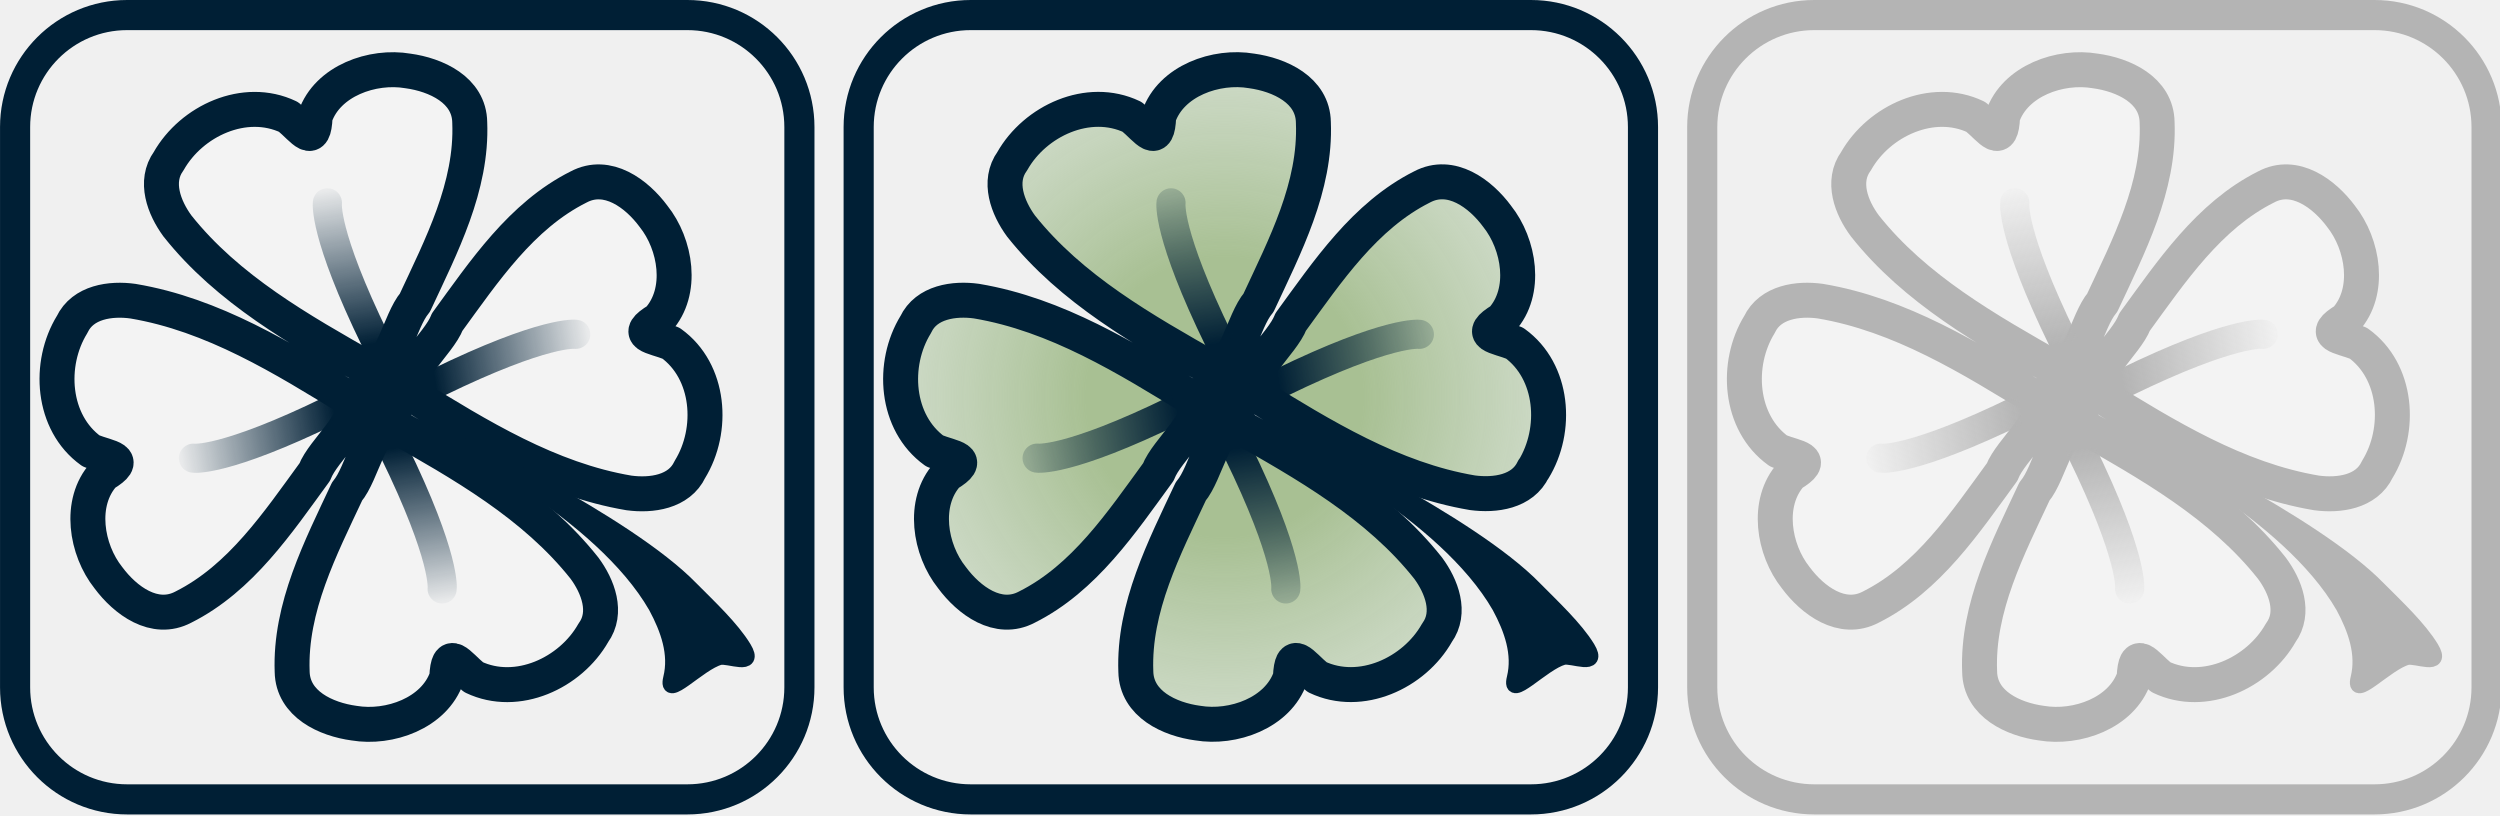
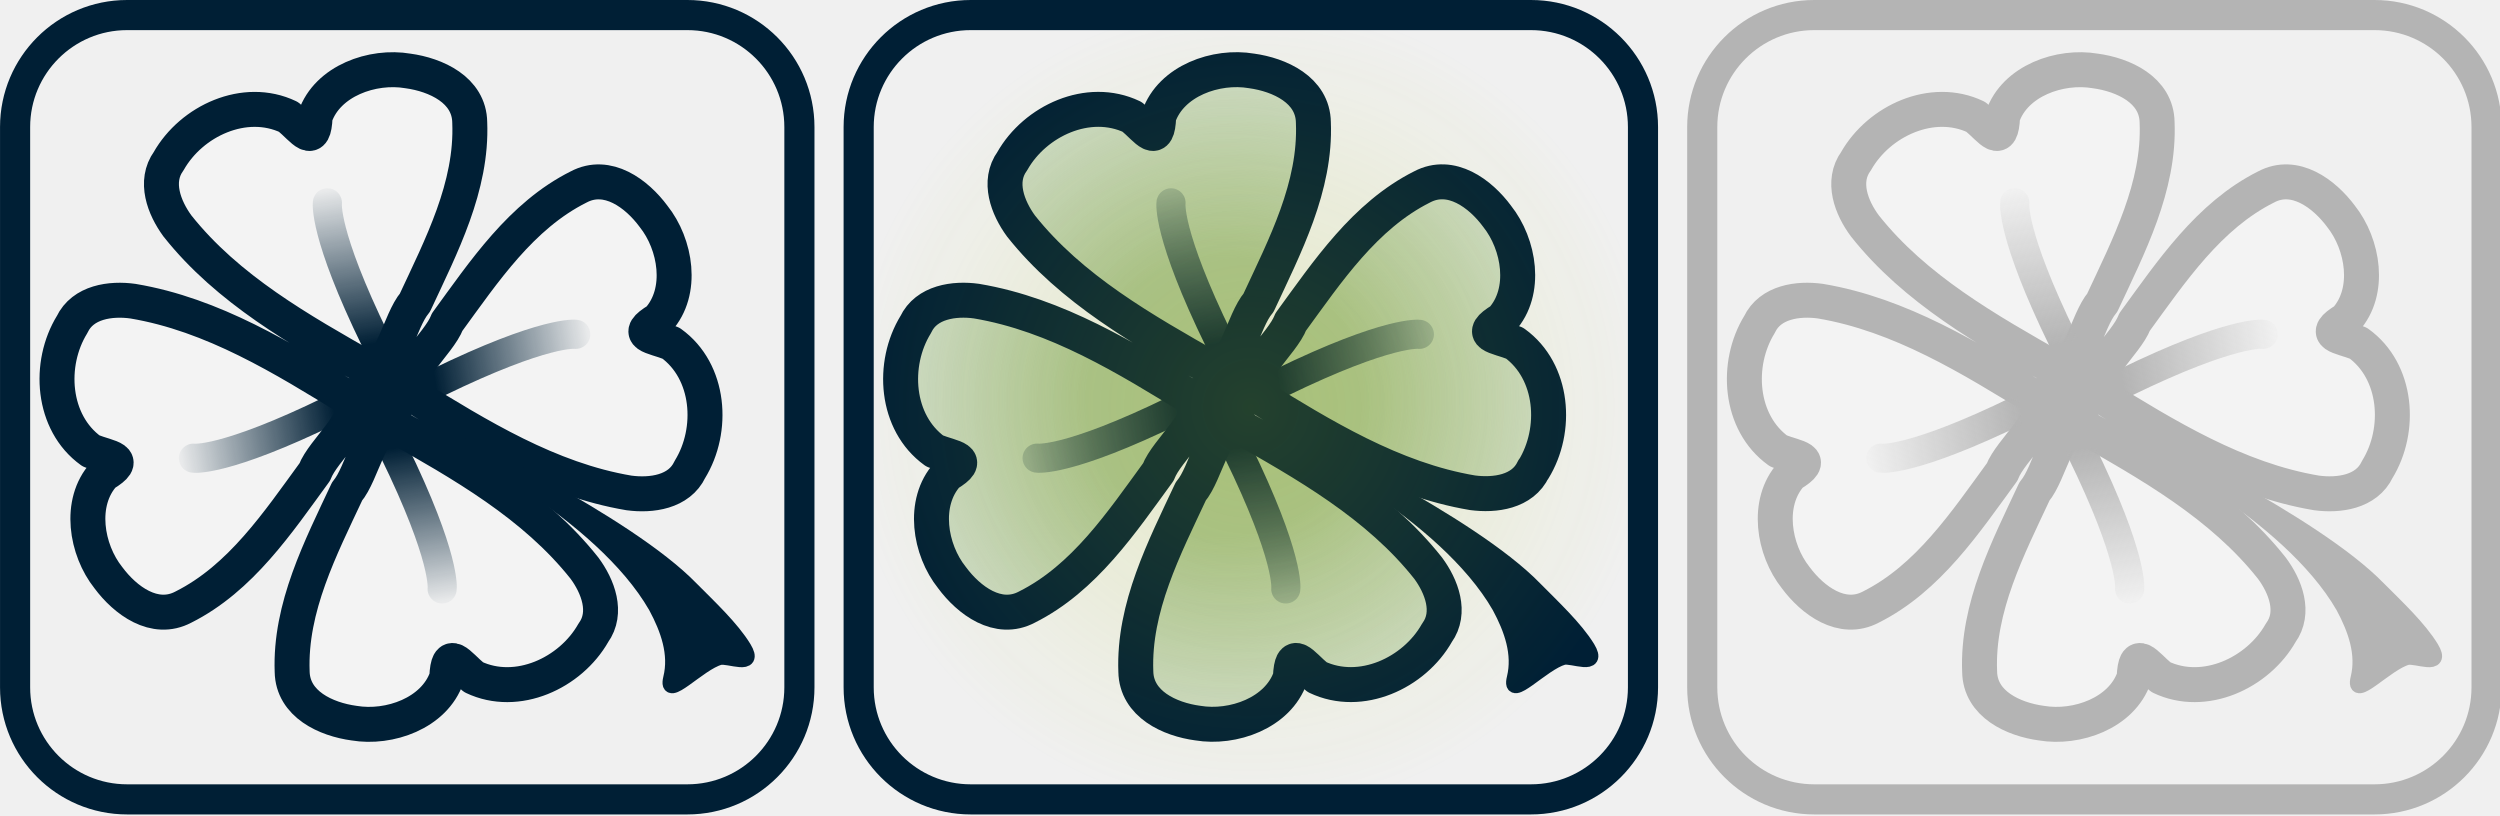
<svg xmlns="http://www.w3.org/2000/svg" xmlns:xlink="http://www.w3.org/1999/xlink" width="85.943" height="28.036" viewBox="0 0 22.739 7.418" version="1.1" id="svg40">
  <defs id="defs18">
+     <linearGradient id="linearGradient6">
+       <stop style="stop-color:#b1c80f;stop-opacity:1;" offset="0" id="stop15" />
+       <stop style="stop-color:#b1c810;stop-opacity:0;" offset="1" id="stop16" />
+     </linearGradient>
    <linearGradient id="linearGradient34">
      <stop style="stop-color:#001f35;stop-opacity:1" offset="0" id="stop33" />
      <stop style="stop-color:#001f36;stop-opacity:0.15;" offset="1" id="stop34" />
    </linearGradient>
    <linearGradient id="linearGradient32">
      <stop style="stop-color:#001f35;stop-opacity:1" offset="0" id="stop31" />
      <stop style="stop-color:#001f35;stop-opacity:0.15;" offset="1" id="stop32" />
    </linearGradient>
    <linearGradient id="linearGradient30">
      <stop style="stop-color:#001f35;stop-opacity:1" offset="0" id="stop29" />
      <stop style="stop-color:#001f36;stop-opacity:0.15;" offset="1" id="stop30" />
    </linearGradient>
    <linearGradient id="linearGradient22">
      <stop style="stop-color:#001f35;stop-opacity:1" offset="0" id="stop21" />
      <stop style="stop-color:#001f35;stop-opacity:0.147;" offset="1" id="stop22" />
    </linearGradient>
    <linearGradient id="linearGradient5">
      <stop style="stop-color:#a8c093;stop-opacity:1;" offset="0.405" id="stop19" />
      <stop style="stop-color:#b1c8a5;stop-opacity:0.501;" offset="1" id="stop20" />
    </linearGradient>
    <linearGradient id="f">
      <stop style="stop-color:#b4b4b4;stop-opacity:1" offset="0" id="stop1" />
      <stop style="stop-color:#b4b4b4;stop-opacity:0" offset="1" id="stop2" />
    </linearGradient>
    <linearGradient id="h">
      <stop style="stop-color:#b4b4b4;stop-opacity:1" offset="0" id="stop3" />
      <stop style="stop-color:#b4b4b4;stop-opacity:0" offset="1" id="stop4" />
    </linearGradient>
    <linearGradient id="g">
      <stop style="stop-color:#b4b4b4;stop-opacity:1" offset="0" id="stop5" />
      <stop style="stop-color:#b4b4b4;stop-opacity:0" offset="1" id="stop6" />
    </linearGradient>
    <linearGradient id="c">
      <stop style="stop-color:#001f35;stop-opacity:1" offset="0" id="stop7" />
      <stop style="stop-color:#001f35;stop-opacity:0" offset="1" id="stop8" />
    </linearGradient>
    <linearGradient id="e">
      <stop style="stop-color:#001f35;stop-opacity:1" offset="0" id="stop9" />
      <stop style="stop-color:#001f35;stop-opacity:0" offset="1" id="stop10" />
    </linearGradient>
    <linearGradient id="d">
      <stop style="stop-color:#001f35;stop-opacity:1" offset="0" id="stop11" />
      <stop style="stop-color:#001f35;stop-opacity:0" offset="1" id="stop12" />
    </linearGradient>
    <linearGradient id="b">
      <stop style="stop-color:#001f35;stop-opacity:1" offset="0" id="stop13" />
      <stop style="stop-color:#001f35;stop-opacity:0" offset="1" id="stop14" />
    </linearGradient>
    <linearGradient id="i">
      <stop style="stop-color:#b4b4b4;stop-opacity:1" offset="0" id="stop17" />
      <stop style="stop-color:#b4b4b4;stop-opacity:0" offset="1" id="stop18" />
    </linearGradient>
    <linearGradient xlink:href="#b" id="n" x1="11.741" y1="4.093" x2="11.771" y2="5.598" gradientUnits="userSpaceOnUse" gradientTransform="rotate(2.681,7.736,-159.418)" />
    <linearGradient xlink:href="#c" id="o" gradientUnits="userSpaceOnUse" gradientTransform="rotate(92.681,7.548,-0.004)" x1="11.741" y1="4.093" x2="11.771" y2="5.598" />
    <linearGradient xlink:href="#d" id="p" gradientUnits="userSpaceOnUse" gradientTransform="rotate(-177.319,7.562,3.7)" x1="11.741" y1="4.093" x2="11.771" y2="5.598" />
    <linearGradient xlink:href="#e" id="q" gradientUnits="userSpaceOnUse" gradientTransform="rotate(-87.319,7.531,7.594)" x1="11.741" y1="4.093" x2="11.771" y2="5.598" />
    <linearGradient xlink:href="#f" id="r" gradientUnits="userSpaceOnUse" gradientTransform="rotate(2.681,15.41,168.443)" x1="11.741" y1="4.093" x2="11.771" y2="5.598" />
    <linearGradient xlink:href="#g" id="s" gradientUnits="userSpaceOnUse" gradientTransform="rotate(92.681,15.22,7.318)" x1="11.741" y1="4.093" x2="11.771" y2="5.598" />
    <linearGradient xlink:href="#h" id="t" gradientUnits="userSpaceOnUse" gradientTransform="rotate(-177.319,15.235,3.52)" x1="11.741" y1="4.093" x2="11.771" y2="5.598" />
    <linearGradient xlink:href="#i" id="u" gradientUnits="userSpaceOnUse" gradientTransform="rotate(-87.319,15.204,-0.447)" x1="11.741" y1="4.093" x2="11.771" y2="5.598" />
    <linearGradient xlink:href="#linearGradient32" id="linearGradient1" gradientUnits="userSpaceOnUse" gradientTransform="rotate(-7.319,11.16985,5.204423)" x1="11.741" y1="4.093" x2="11.771" y2="5.598" />
    <linearGradient xlink:href="#linearGradient34" id="linearGradient2" gradientUnits="userSpaceOnUse" gradientTransform="rotate(82.681,11.26542,3.521839)" x1="11.741" y1="4.093" x2="11.771" y2="5.598" />
    <linearGradient xlink:href="#linearGradient22" id="linearGradient3" gradientUnits="userSpaceOnUse" gradientTransform="rotate(172.681,11.27537,3.601548)" x1="11.741" y1="4.093" x2="11.771" y2="5.598" />
    <linearGradient xlink:href="#linearGradient30" id="linearGradient4" gradientUnits="userSpaceOnUse" gradientTransform="rotate(-97.319,11.24329,3.68678)" x1="11.741" y1="4.093" x2="11.771" y2="5.598" />
    <radialGradient xlink:href="#linearGradient5" id="radialGradient20" cx="11.138" cy="3.611" fx="11.138" fy="3.611" r="3.108" gradientTransform="matrix(1,0,0,1.009077,0,-0.03277979)" gradientUnits="userSpaceOnUse" />
+     <radialGradient xlink:href="#linearGradient6" id="radialGradient16" cx="11.377" cy="3.704" fx="11.377" fy="3.704" r="3.704" gradientUnits="userSpaceOnUse" gradientTransform="translate(-5.3001204e-6,-7.3160466e-5)" />
  </defs>
  <rect style="fill:none;stroke-width:5;stroke-linecap:round" width="100.911" height="81.417" x="3.244" y="3.445" rx="1.058" id="rect18" />
  <rect style="fill:none;stroke:#001f35;stroke-width:0.274;stroke-linecap:round;stroke-dasharray:none;stroke-opacity:1" width="7.134" height="7.134" x="0.137" y="0.137" rx="1.019" ry="1.019" id="rect19" />
  <rect style="fill:none;stroke:#b4b4b4;stroke-width:0.274;stroke-linecap:round;stroke-dasharray:none;stroke-opacity:1" width="7.134" height="7.134" x="15.483" y="0.137" rx="1.019" ry="1.019" id="rect21" />
  <g id="g33" transform="rotate(-10,3.593697,5.017848)">
    <circle style="fill:#ffffff;fill-opacity:1;stroke:none;stroke-width:0.01;stroke-linecap:round;stroke-linejoin:round;stroke-dasharray:none;stroke-opacity:1" cx="-0.315" cy="5.126" transform="rotate(-49.417)" r="0.386" id="circle26" />
    <path style="fill:#f3f3f3;fill-opacity:1;stroke:#001f35;stroke-width:0.318;stroke-linecap:round;stroke-linejoin:round" d="M 1.059,2.473 C 0.779,2.788 0.723,3.321 1.029,3.635 1.183,3.73 1.364,3.765 1.106,3.865 0.833,4.077 0.829,4.513 0.984,4.798 1.099,5.028 1.327,5.271 1.609,5.18 2.169,5.013 2.59,4.571 3,4.177 3.11,3.991 3.514,3.781 3.44,3.59 2.898,3.108 2.335,2.606 1.641,2.36 1.447,2.297 1.191,2.287 1.059,2.473 Z M 2.182,1.162 C 2.45,0.837 2.967,0.7 3.325,0.955 3.442,1.092 3.505,1.265 3.564,0.995 3.731,0.693 4.161,0.622 4.468,0.732 4.711,0.81 4.988,0.998 4.94,1.291 4.862,1.87 4.49,2.353 4.164,2.819 3.997,2.956 3.851,3.389 3.65,3.344 3.091,2.882 2.508,2.403 2.158,1.756 2.068,1.573 2.018,1.321 2.182,1.162 Z M 5.241,6.058 C 4.973,6.383 4.455,6.52 4.098,6.266 3.98,6.128 3.918,5.955 3.858,6.225 3.691,6.527 3.261,6.598 2.955,6.489 2.711,6.411 2.435,6.223 2.482,5.929 2.562,5.351 2.932,4.867 3.259,4.402 3.426,4.265 3.572,3.832 3.772,3.877 4.332,4.338 4.914,4.817 5.264,5.465 5.355,5.648 5.405,5.899 5.241,6.058 Z M 6.364,4.747 C 6.644,4.432 6.7,3.9 6.394,3.586 6.24,3.491 6.059,3.456 6.317,3.356 6.59,3.144 6.594,2.708 6.438,2.422 6.324,2.193 6.096,1.949 5.813,2.041 5.253,2.208 4.833,2.649 4.423,3.043 4.313,3.229 3.908,3.44 3.983,3.631 4.525,4.112 5.088,4.615 5.781,4.861 5.976,4.923 6.232,4.934 6.364,4.747 Z" id="path27" />
    <path style="fill:#001f35;fill-opacity:1;stroke:#001f35;stroke-width:0.132;stroke-linecap:round;stroke-linejoin:round;stroke-dasharray:none;stroke-opacity:1" d="M 5.84,5.922 C 5.914,6.146 5.952,6.378 5.86,6.586 5.769,6.793 6.138,6.499 6.333,6.481 6.415,6.474 6.65,6.641 6.569,6.431 6.492,6.233 6.322,6.007 6.188,5.814 5.714,5.116 4.255,4.086 4.255,4.086 c 0,0 1.245,0.894 1.585,1.836 z" id="path28" />
    <path style="fill:#001f35;fill-opacity:1;stroke:none;stroke-width:0.132;stroke-linecap:round;stroke-linejoin:round;stroke-dasharray:none;stroke-opacity:1" d="M 3.438,3.391 H 3.953 V 3.859 H 3.438 Z" id="path29" />
    <path style="fill:none;fill-opacity:1;stroke:url(#n);stroke-width:0.265;stroke-linecap:round;stroke-linejoin:round;stroke-dasharray:none;stroke-opacity:1" d="m 3.741,4.112 c 0.302,1.051 0.215,1.314 0.215,1.314 v 0" id="path30" />
    <path style="fill:none;fill-opacity:1;stroke:url(#o);stroke-width:0.265;stroke-linecap:round;stroke-linejoin:round;stroke-dasharray:none;stroke-opacity:1" d="M 3.249,3.647 C 2.197,3.949 1.935,3.862 1.935,3.862 v 0" id="path31" />
    <path style="fill:none;fill-opacity:1;stroke:url(#p);stroke-width:0.265;stroke-linecap:round;stroke-linejoin:round;stroke-dasharray:none;stroke-opacity:1" d="M 3.753,3.1 C 3.451,2.049 3.538,1.786 3.538,1.786 v 0" id="path32" />
    <path style="fill:none;fill-opacity:1;stroke:url(#q);stroke-width:0.265;stroke-linecap:round;stroke-linejoin:round;stroke-dasharray:none;stroke-opacity:1" d="M 4.241,3.571 C 5.292,3.27 5.555,3.356 5.555,3.356 v 0" id="path33" />
  </g>
  <g id="g1">
    <circle style="fill:#ffffff;fill-opacity:1;stroke:none;stroke-width:0.01;stroke-linecap:round;stroke-linejoin:round;stroke-dasharray:none;stroke-opacity:1" cx="2.571" cy="11.385" transform="rotate(-59.417)" r="0.386" id="circle26-5" />
    <path style="fill:url(#radialGradient20);fill-opacity:1;stroke:#001f35;stroke-width:0.318;stroke-linecap:round;stroke-linejoin:round" d="m 8.329,2.952 c -0.221,0.359 -0.184,0.893 0.172,1.15 0.168,0.067 0.352,0.07 0.116,0.213 C 8.385,4.571 8.456,5.001 8.659,5.254 8.812,5.461 9.078,5.661 9.34,5.522 9.863,5.26 10.201,4.752 10.536,4.293 10.612,4.09 10.973,3.814 10.867,3.638 10.25,3.258 9.608,2.861 8.882,2.739 8.68,2.711 8.426,2.746 8.329,2.952 Z M 9.207,1.466 C 9.414,1.099 9.9,0.874 10.297,1.063 c 0.139,0.115 0.231,0.274 0.242,-0.002 0.112,-0.326 0.523,-0.471 0.845,-0.416 0.253,0.035 0.558,0.172 0.562,0.469 0.024,0.584 -0.259,1.124 -0.499,1.64 C 11.306,2.917 11.237,3.369 11.032,3.36 10.401,3.002 9.743,2.631 9.286,2.055 9.166,1.89 9.073,1.651 9.207,1.466 Z m 3.863,4.29 c -0.207,0.367 -0.694,0.591 -1.09,0.403 -0.14,-0.115 -0.231,-0.275 -0.243,0.001 -0.112,0.326 -0.523,0.471 -0.843,0.417 -0.254,-0.034 -0.558,-0.172 -0.563,-0.469 -0.022,-0.583 0.259,-1.124 0.5,-1.639 0.141,-0.164 0.209,-0.616 0.414,-0.606 0.632,0.357 1.288,0.727 1.745,1.305 0.121,0.164 0.214,0.403 0.08,0.588 z m 0.878,-1.486 c 0.221,-0.359 0.184,-0.892 -0.172,-1.149 -0.168,-0.067 -0.352,-0.07 -0.116,-0.213 0.232,-0.256 0.16,-0.686 -0.043,-0.941 -0.152,-0.206 -0.419,-0.406 -0.682,-0.267 -0.522,0.262 -0.86,0.769 -1.195,1.228 -0.076,0.202 -0.438,0.48 -0.331,0.655 0.617,0.38 1.259,0.777 1.984,0.899 0.203,0.027 0.457,-0.006 0.554,-0.214 z" id="path27-2" />
    <path style="fill:#001f35;fill-opacity:1;stroke:#001f35;stroke-width:0.132;stroke-linecap:round;stroke-linejoin:round;stroke-dasharray:none;stroke-opacity:1" d="m 13.636,5.518 c 0.112,0.208 0.189,0.43 0.135,0.65 -0.054,0.22 0.259,-0.134 0.448,-0.186 0.08,-0.021 0.34,0.103 0.224,-0.09 C 14.332,5.711 14.125,5.518 13.96,5.351 13.372,4.746 11.756,3.985 11.756,3.985 c 0,0 1.381,0.664 1.88,1.533 z" id="path28-6" />
    <path style="fill:#001f35;fill-opacity:1;stroke:none;stroke-width:0.132;stroke-linecap:round;stroke-linejoin:round;stroke-dasharray:none;stroke-opacity:1" d="M 10.831,3.443 11.338,3.353 11.419,3.814 10.912,3.904 Z" id="path29-7" />
    <path style="fill:none;fill-opacity:1;stroke:url(#linearGradient1);stroke-width:0.265;stroke-linecap:round;stroke-linejoin:round;stroke-dasharray:none;stroke-opacity:1" d="m 11.255,4.1 c 0.48,0.983 0.44,1.257 0.44,1.257 v 0" id="path30-7" />
    <path style="fill:none;fill-opacity:1;stroke:url(#linearGradient2);stroke-width:0.265;stroke-linecap:round;stroke-linejoin:round;stroke-dasharray:none;stroke-opacity:1" d="M 10.689,3.728 C 9.706,4.208 9.433,4.167 9.433,4.167 v 0" id="path31-9" />
    <path style="fill:none;fill-opacity:1;stroke:url(#linearGradient3);stroke-width:0.265;stroke-linecap:round;stroke-linejoin:round;stroke-dasharray:none;stroke-opacity:1" d="M 11.091,3.101 C 10.611,2.119 10.651,1.845 10.651,1.845 v 0" id="path32-5" />
    <path style="fill:none;fill-opacity:1;stroke:url(#linearGradient4);stroke-width:0.265;stroke-linecap:round;stroke-linejoin:round;stroke-dasharray:none;stroke-opacity:1" d="M 11.653,3.48 C 12.636,3.002 12.91,3.041 12.91,3.041 v 0" id="path33-3" />
  </g>
  <g id="g40" transform="rotate(-10,18.94068,5.006538)">
    <circle style="fill:#ffffff;fill-opacity:1;stroke:none;stroke-width:0.01;stroke-linecap:round;stroke-linejoin:round;stroke-dasharray:none;stroke-opacity:1" cx="9.668" cy="16.781" transform="rotate(-49.417)" r="0.386" id="circle33" />
    <path style="fill:#f3f3f3;fill-opacity:1;stroke:#b4b4b4;stroke-width:0.318;stroke-linecap:round;stroke-linejoin:round;stroke-opacity:1" d="m 16.405,2.473 c -0.28,0.315 -0.336,0.848 -0.03,1.162 0.154,0.095 0.335,0.13 0.077,0.23 -0.273,0.212 -0.277,0.648 -0.122,0.933 0.115,0.23 0.343,0.473 0.626,0.382 0.56,-0.167 0.98,-0.609 1.39,-1.003 C 18.456,3.991 18.86,3.781 18.786,3.59 18.244,3.108 17.681,2.606 16.988,2.36 16.793,2.297 16.537,2.287 16.405,2.473 Z m 1.123,-1.311 c 0.268,-0.325 0.786,-0.462 1.143,-0.207 0.118,0.137 0.18,0.31 0.24,0.04 0.166,-0.302 0.596,-0.373 0.903,-0.263 0.244,0.078 0.52,0.266 0.472,0.559 C 20.208,1.87 19.836,2.353 19.51,2.819 19.343,2.956 19.197,3.389 18.996,3.344 18.437,2.882 17.854,2.403 17.505,1.756 17.413,1.573 17.363,1.321 17.528,1.162 Z m 3.059,4.896 C 20.319,6.383 19.801,6.52 19.444,6.266 19.326,6.128 19.264,5.955 19.204,6.225 19.037,6.527 18.608,6.598 18.301,6.489 18.057,6.411 17.781,6.223 17.829,5.929 c 0.078,-0.578 0.45,-1.062 0.776,-1.527 0.167,-0.137 0.313,-0.57 0.513,-0.525 0.56,0.461 1.143,0.94 1.492,1.588 0.092,0.183 0.142,0.434 -0.023,0.593 z M 21.71,4.747 C 21.99,4.432 22.046,3.9 21.74,3.586 21.586,3.491 21.405,3.456 21.663,3.356 21.936,3.144 21.94,2.708 21.785,2.422 21.67,2.193 21.442,1.949 21.16,2.041 20.6,2.208 20.179,2.649 19.769,3.043 c -0.11,0.186 -0.514,0.397 -0.44,0.588 0.542,0.481 1.105,0.984 1.799,1.23 0.194,0.062 0.45,0.073 0.582,-0.114 z" id="path34" />
    <path style="fill:#b4b4b4;fill-opacity:1;stroke:#b4b4b4;stroke-width:0.132;stroke-linecap:round;stroke-linejoin:round;stroke-dasharray:none;stroke-opacity:1" d="m 21.186,5.922 c 0.074,0.224 0.112,0.456 0.02,0.664 -0.091,0.207 0.278,-0.087 0.473,-0.105 0.083,-0.007 0.317,0.16 0.236,-0.05 C 21.838,6.233 21.669,6.007 21.534,5.814 21.06,5.116 19.601,4.086 19.601,4.086 c 0,0 1.244,0.895 1.585,1.836 z" id="path35" />
    <path style="fill:#b4b4b4;fill-opacity:1;stroke:none;stroke-width:0.132;stroke-linecap:round;stroke-linejoin:round;stroke-dasharray:none;stroke-opacity:1" d="m 18.784,3.391 h 0.515 v 0.468 h -0.515 z" id="path36" />
    <path style="fill:none;fill-opacity:1;stroke:url(#r);stroke-width:0.265;stroke-linecap:round;stroke-linejoin:round;stroke-dasharray:none;stroke-opacity:1" d="m 19.087,4.112 c 0.302,1.051 0.216,1.314 0.216,1.314 v 0" id="path37" />
    <path style="fill:none;fill-opacity:1;stroke:url(#s);stroke-width:0.265;stroke-linecap:round;stroke-linejoin:round;stroke-dasharray:none;stroke-opacity:1" d="m 18.595,3.647 c -1.052,0.302 -1.314,0.215 -1.314,0.215 v 0" id="path38" />
    <path style="fill:none;fill-opacity:1;stroke:url(#t);stroke-width:0.265;stroke-linecap:round;stroke-linejoin:round;stroke-dasharray:none;stroke-opacity:1" d="M 19.1,3.1 C 18.798,2.049 18.884,1.786 18.884,1.786 v 0" id="path39" />
    <path style="fill:none;fill-opacity:1;stroke:url(#u);stroke-width:0.265;stroke-linecap:round;stroke-linejoin:round;stroke-dasharray:none;stroke-opacity:1" d="M 19.587,3.571 C 20.639,3.27 20.901,3.356 20.901,3.356 v 0" id="path40" />
  </g>
-   <rect style="fill:none;fill-opacity:0.202;stroke:#001f35;stroke-width:0.274;stroke-linecap:round;stroke-dasharray:none;stroke-opacity:1" width="7.134" height="7.134" x="7.81" y="0.137" rx="1.019" ry="1.019" id="rect20" />
+   <rect style="fill:url(#radialGradient16);fill-opacity:0.202;stroke:#001f35;stroke-width:0.274;stroke-linecap:round;stroke-dasharray:none;stroke-opacity:1" width="7.134" height="7.134" x="7.81" y="0.137" rx="1.019" ry="1.019" id="rect20" />
</svg>
